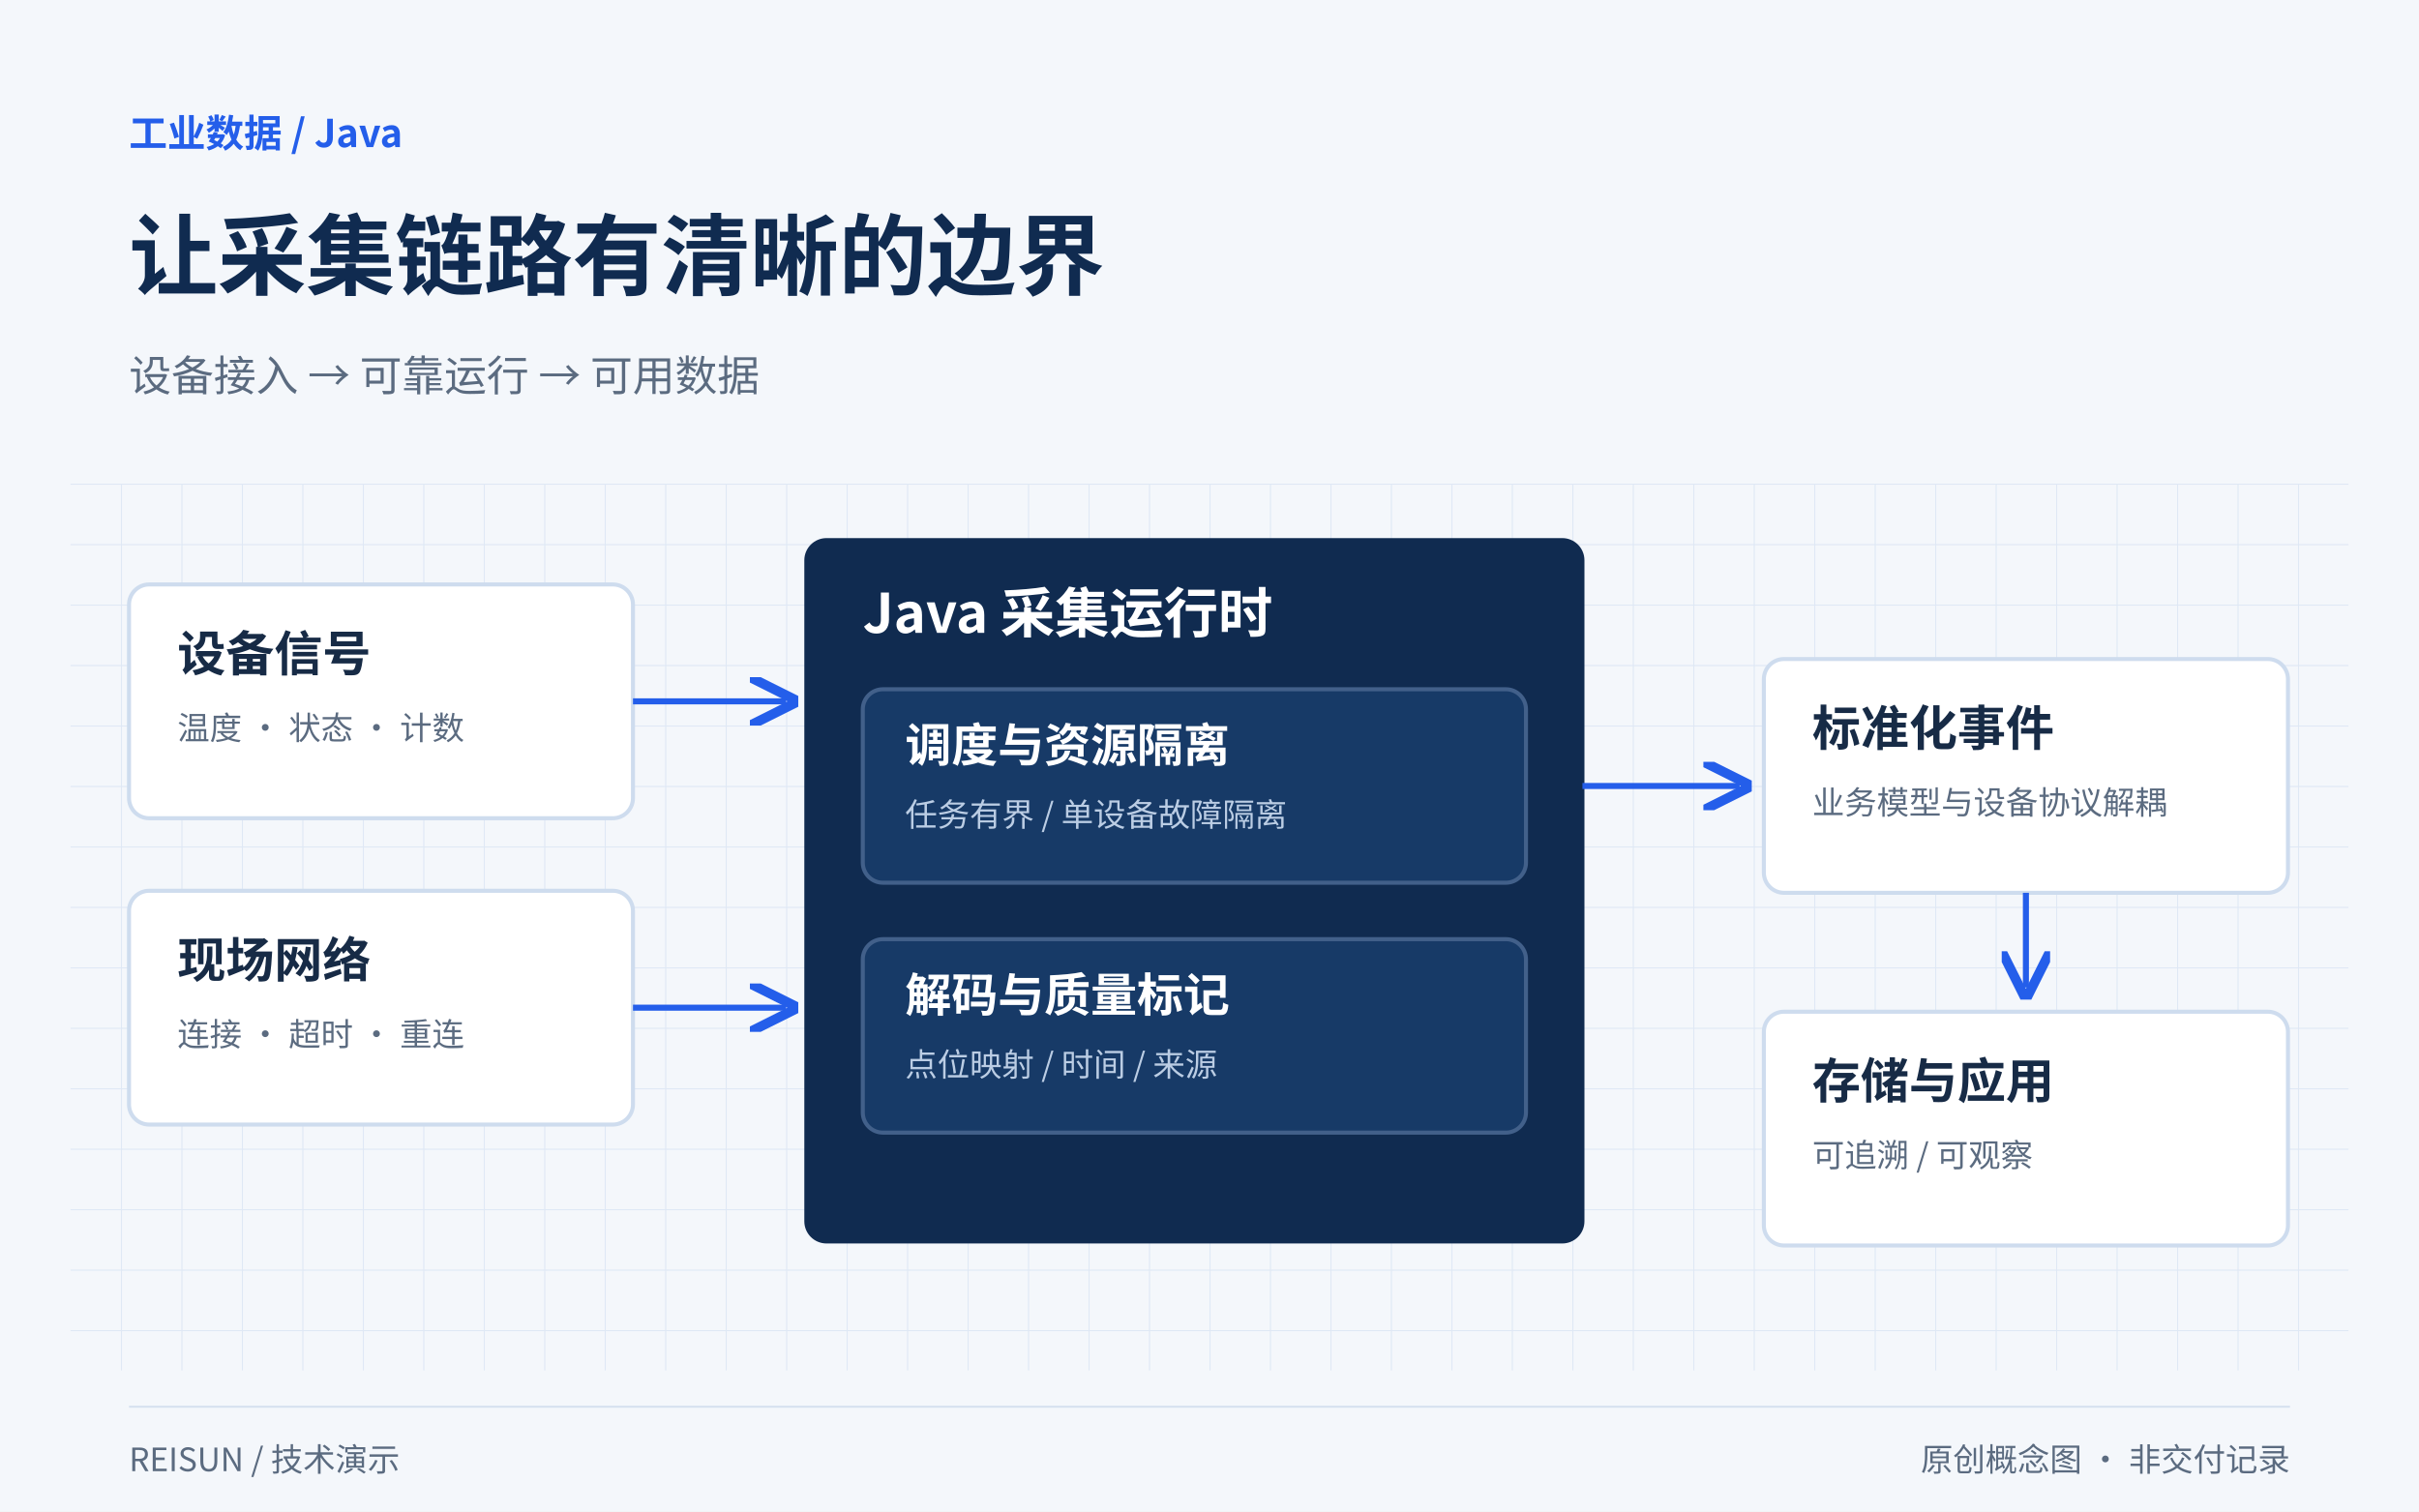
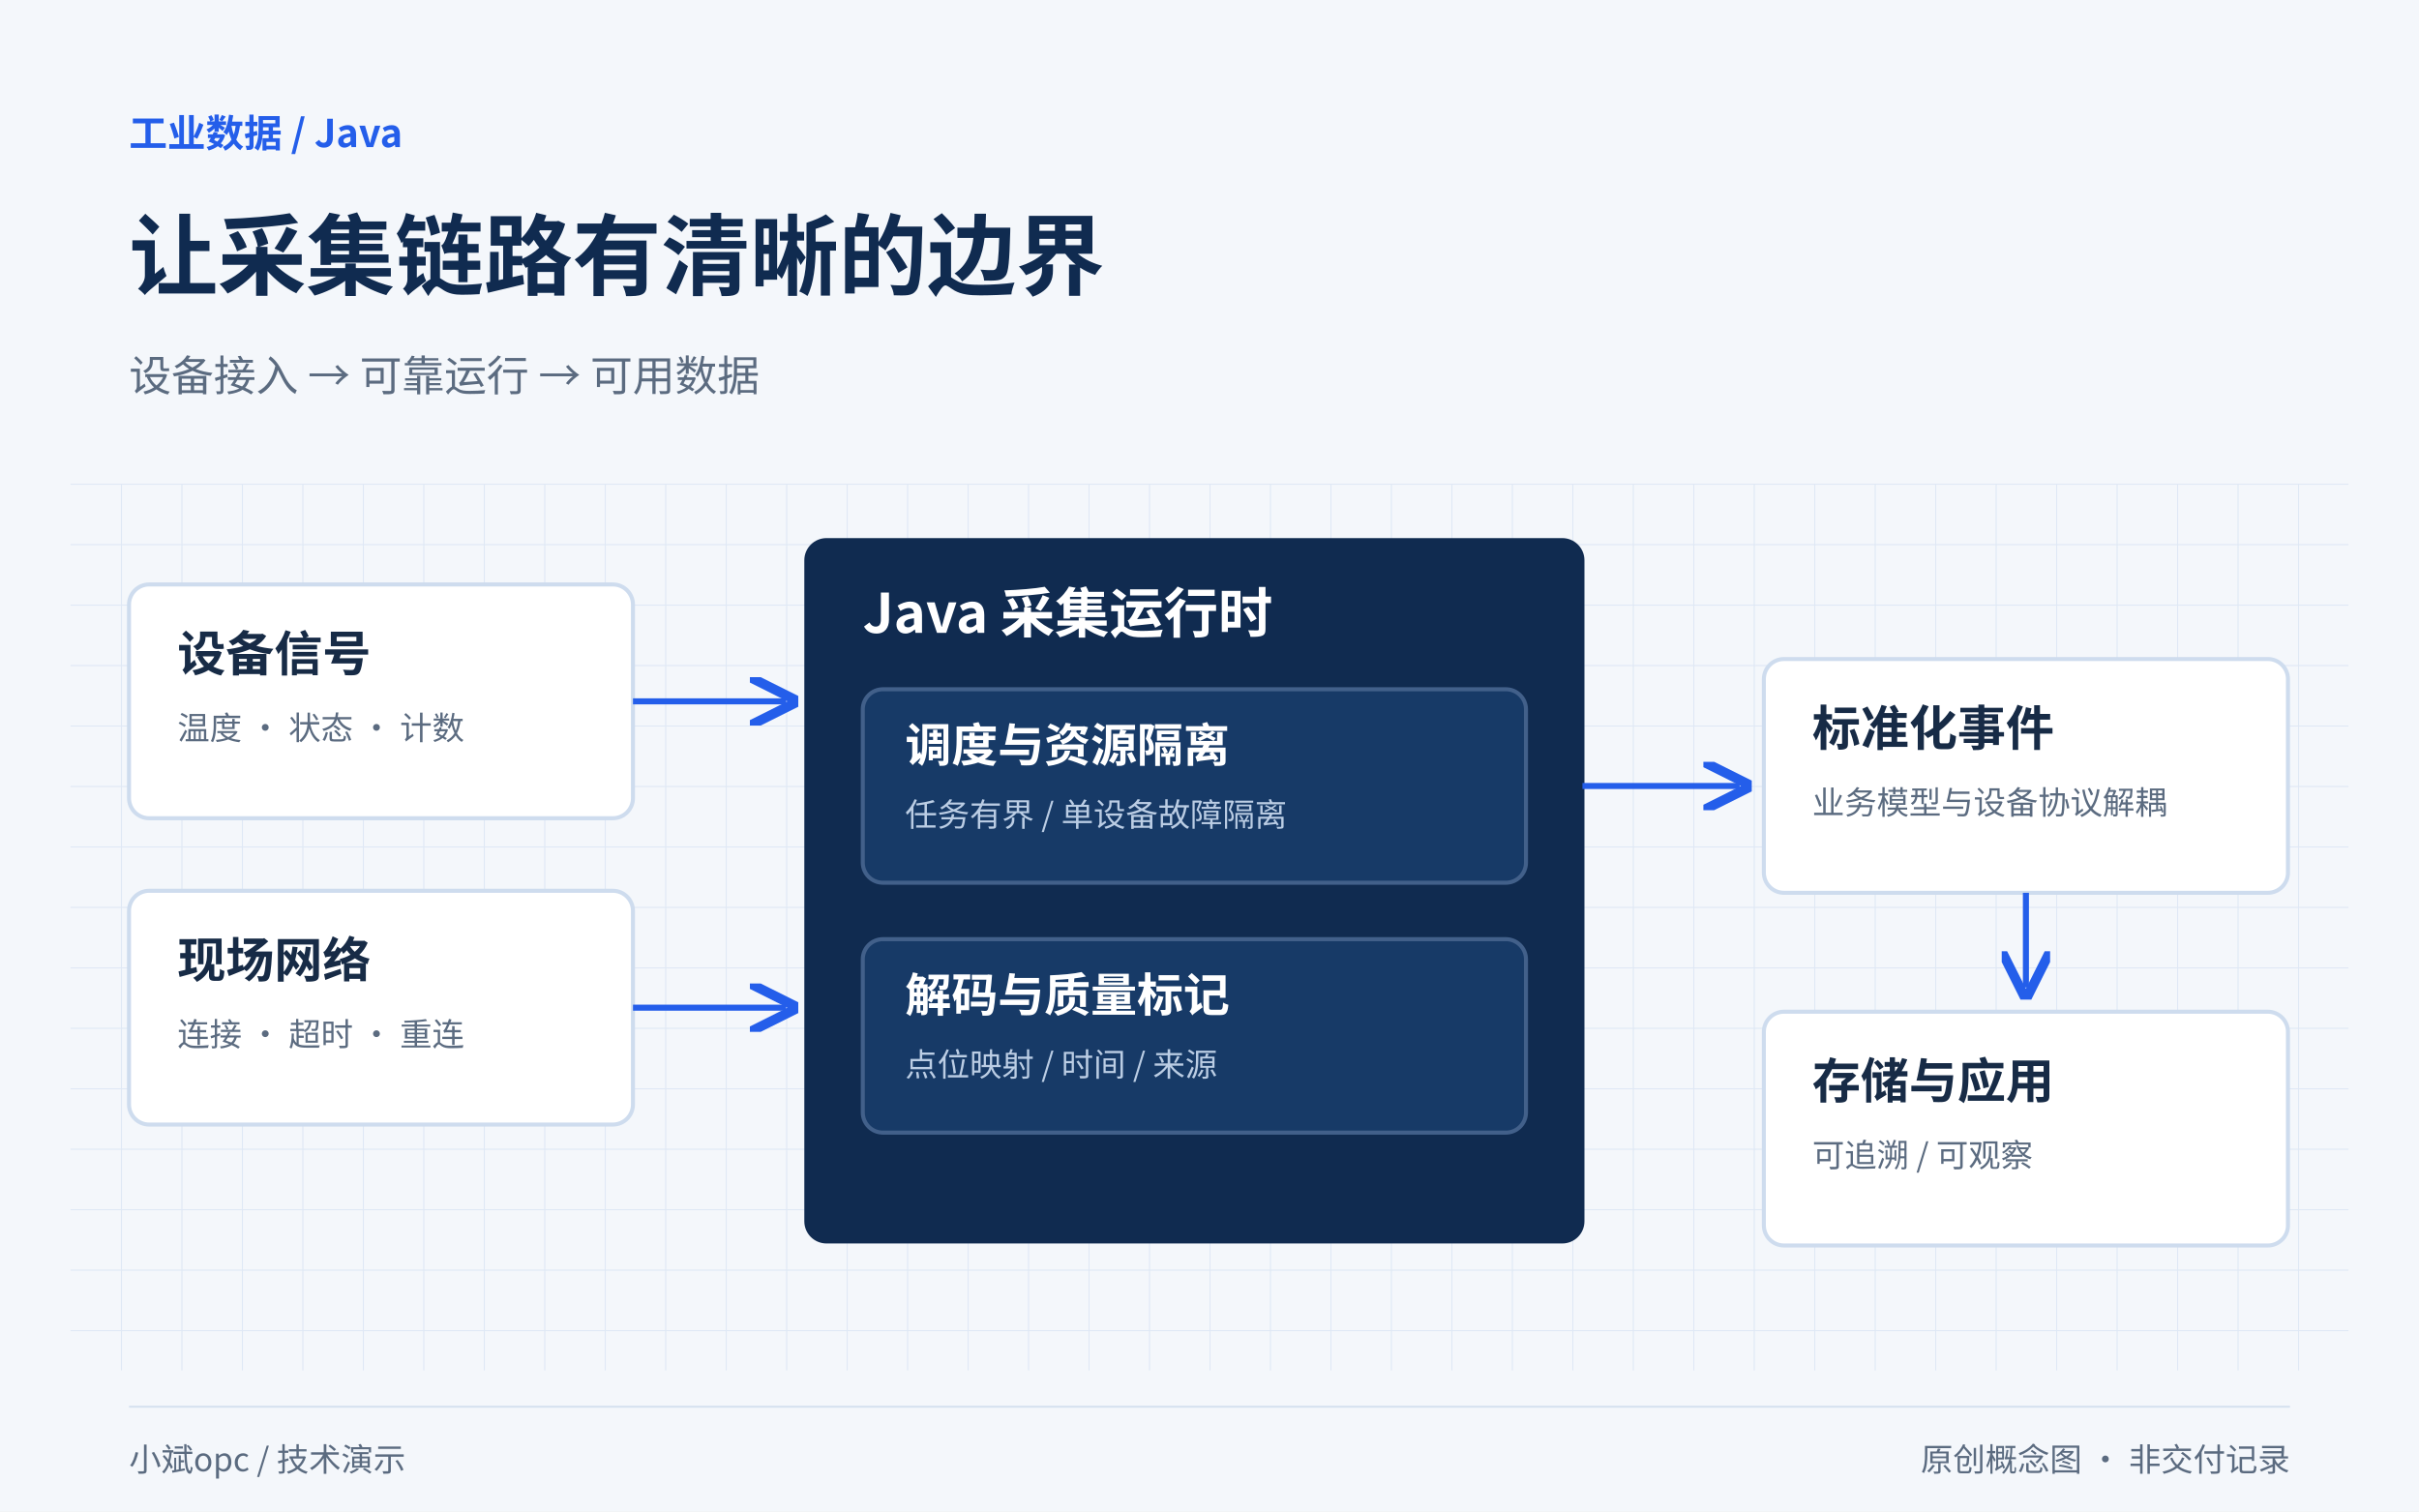
<svg xmlns="http://www.w3.org/2000/svg" width="1200" height="750" viewBox="0 0 1200 750" role="img" aria-labelledby="title desc">
  <defs>
    <pattern id="grid" width="30" height="30" patternUnits="userSpaceOnUse">
      <path d="M30 0H0V30" fill="none" stroke="#DFE8F5" stroke-width="1" />
    </pattern>
    <marker id="arrow" markerWidth="8" markerHeight="8" refX="6" refY="4" orient="auto-start-reverse">
      <path d="M0 0L8 4L0 8" fill="none" stroke="#245EEA" stroke-width="1.6" />
    </marker>
  </defs>
  <rect width="1200" height="750" fill="#F4F7FB" />
  <rect x="35" y="240" width="1130" height="440" fill="url(#grid)" />
  <g font-family="Microsoft YaHei, Noto Sans CJK SC, Arial, sans-serif">
    <text x="64" y="73" fill="#245EEA" font-size="19" font-weight="600" text-anchor="start">工业数据 / Java</text>
    <text x="64" y="143" fill="#102B50" font-size="44" font-weight="600" text-anchor="start">让采集链路有清晰的边界</text>
    <text x="64" y="194" fill="#5B6B80" font-size="21" font-weight="400" text-anchor="start">设备接入 → 可靠运行 → 可用数据</text>
    <rect x="64" y="290" width="250" height="116" rx="10" fill="white" stroke="#CEDCEE" stroke-width="2" />
    <text x="88" y="333" fill="#172B46" font-size="24" font-weight="600" text-anchor="start">设备信号</text>
    <text x="88" y="367" fill="#5B6B80" font-size="16" font-weight="400" text-anchor="start">温度 · 状态 · 计数</text>
    <rect x="64" y="442" width="250" height="116" rx="10" fill="white" stroke="#CEDCEE" stroke-width="2" />
    <text x="88" y="485" fill="#172B46" font-size="24" font-weight="600" text-anchor="start">现场网络</text>
    <text x="88" y="519" fill="#5B6B80" font-size="16" font-weight="400" text-anchor="start">连接 · 超时 · 重连</text>
    <path d="M314 348H390V348" fill="none" stroke="#245EEA" stroke-width="3" marker-end="url(#arrow)" />
    <path d="M314 500H390V500" fill="none" stroke="#245EEA" stroke-width="3" marker-end="url(#arrow)" />
    <rect x="400" y="268" width="385" height="348" rx="10" fill="#102B50" stroke="#102B50" stroke-width="2" />
    <text x="428" y="314" fill="white" font-size="27" font-weight="600" text-anchor="start">Java 采集运行时</text>
    <rect x="428" y="342" width="329" height="96" rx="10" fill="#173A67" stroke="#42608A" stroke-width="2" />
    <text x="449" y="378" fill="white" font-size="23" font-weight="600" text-anchor="start">调度与资源隔离</text>
    <text x="449" y="410" fill="#BBCDE4" font-size="16" font-weight="400" text-anchor="start">任务有界 / 单设备故障隔离</text>
    <rect x="428" y="466" width="329" height="96" rx="10" fill="#173A67" stroke="#42608A" stroke-width="2" />
    <text x="449" y="502" fill="white" font-size="23" font-weight="600" text-anchor="start">解码与质量标记</text>
    <text x="449" y="534" fill="#BBCDE4" font-size="16" font-weight="400" text-anchor="start">点位映射 / 时间 / 来源</text>
    <path d="M785 390H863V390" fill="none" stroke="#245EEA" stroke-width="3" marker-end="url(#arrow)" />
    <rect x="875" y="327" width="260" height="116" rx="10" fill="white" stroke="#CEDCEE" stroke-width="2" />
    <text x="899" y="370" fill="#172B46" font-size="24" font-weight="600" text-anchor="start">标准化事件</text>
    <text x="899" y="404" fill="#5B6B80" font-size="16" font-weight="400" text-anchor="start">业务模型与设备协议解耦</text>
    <path d="M1005 443H1005V490" fill="none" stroke="#245EEA" stroke-width="3" marker-end="url(#arrow)" />
    <rect x="875" y="502" width="260" height="116" rx="10" fill="white" stroke="#CEDCEE" stroke-width="2" />
    <text x="899" y="545" fill="#172B46" font-size="24" font-weight="600" text-anchor="start">存储与应用</text>
    <text x="899" y="579" fill="#5B6B80" font-size="16" font-weight="400" text-anchor="start">可追溯 / 可观察</text>
    <path d="M64 698H1136" stroke="#D6E1EF" />
-     <text x="64" y="730" fill="#5B6B80" font-size="16" font-weight="400" text-anchor="start">REISUN / 技术演示</text>
+     <text x="64" y="730" fill="#5B6B80" font-size="16" font-weight="400" text-anchor="start">小斌opc / 技术演示</text>
    <text x="1136" y="730" fill="#5B6B80" font-size="16" font-weight="400" text-anchor="end">原创概念图 · 非交付记录</text>
  </g>
</svg>
